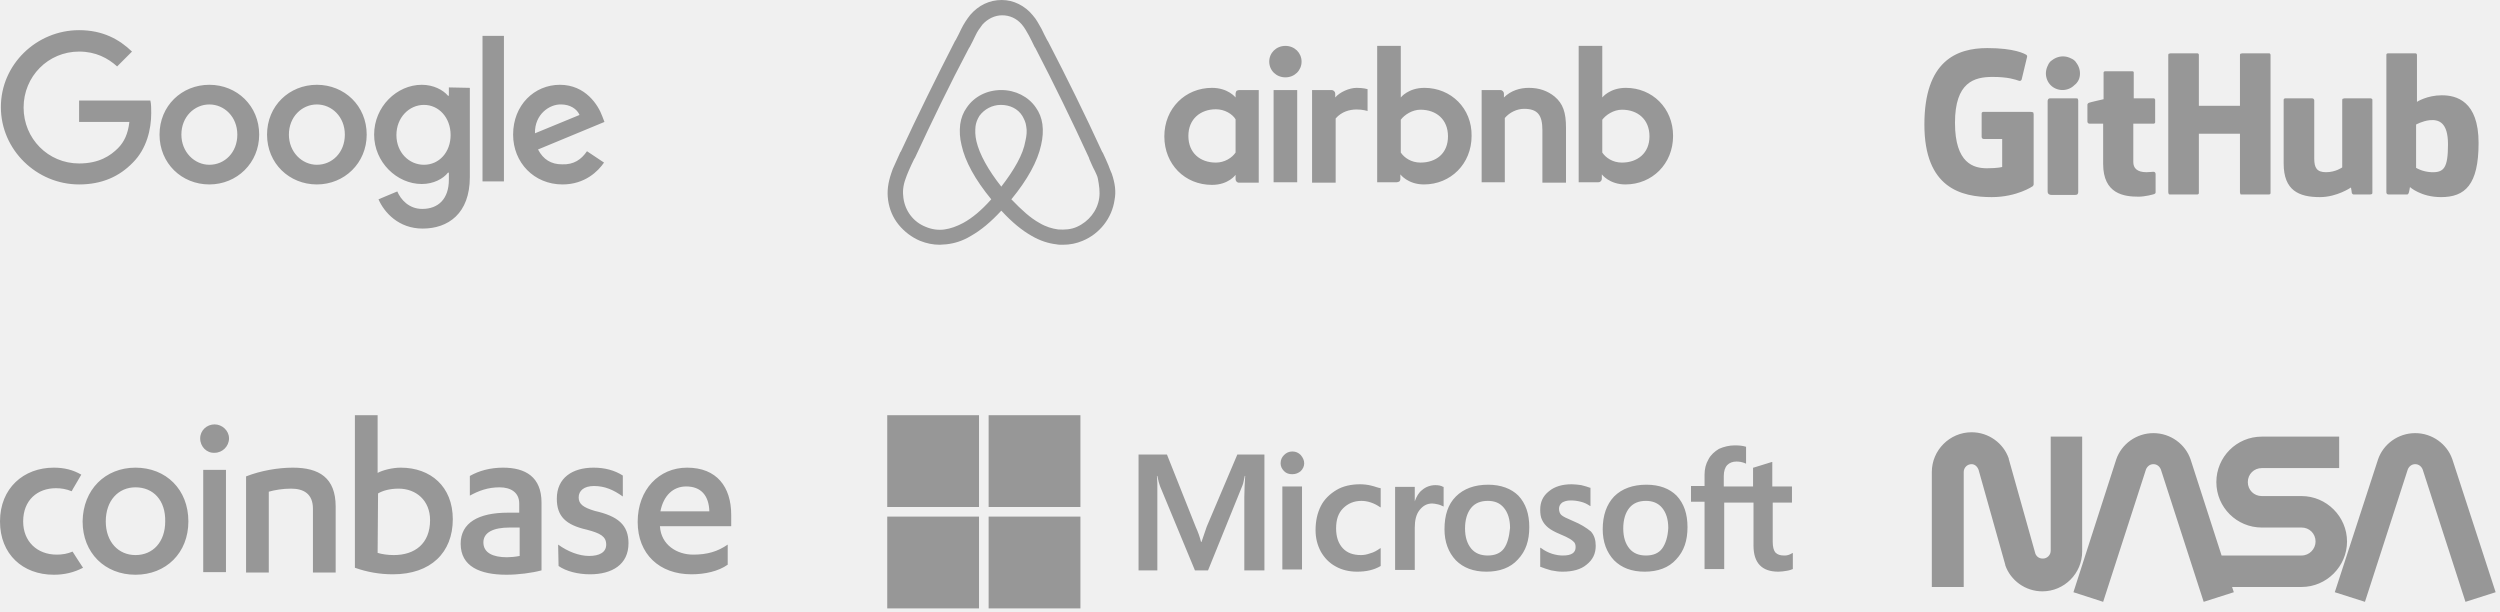
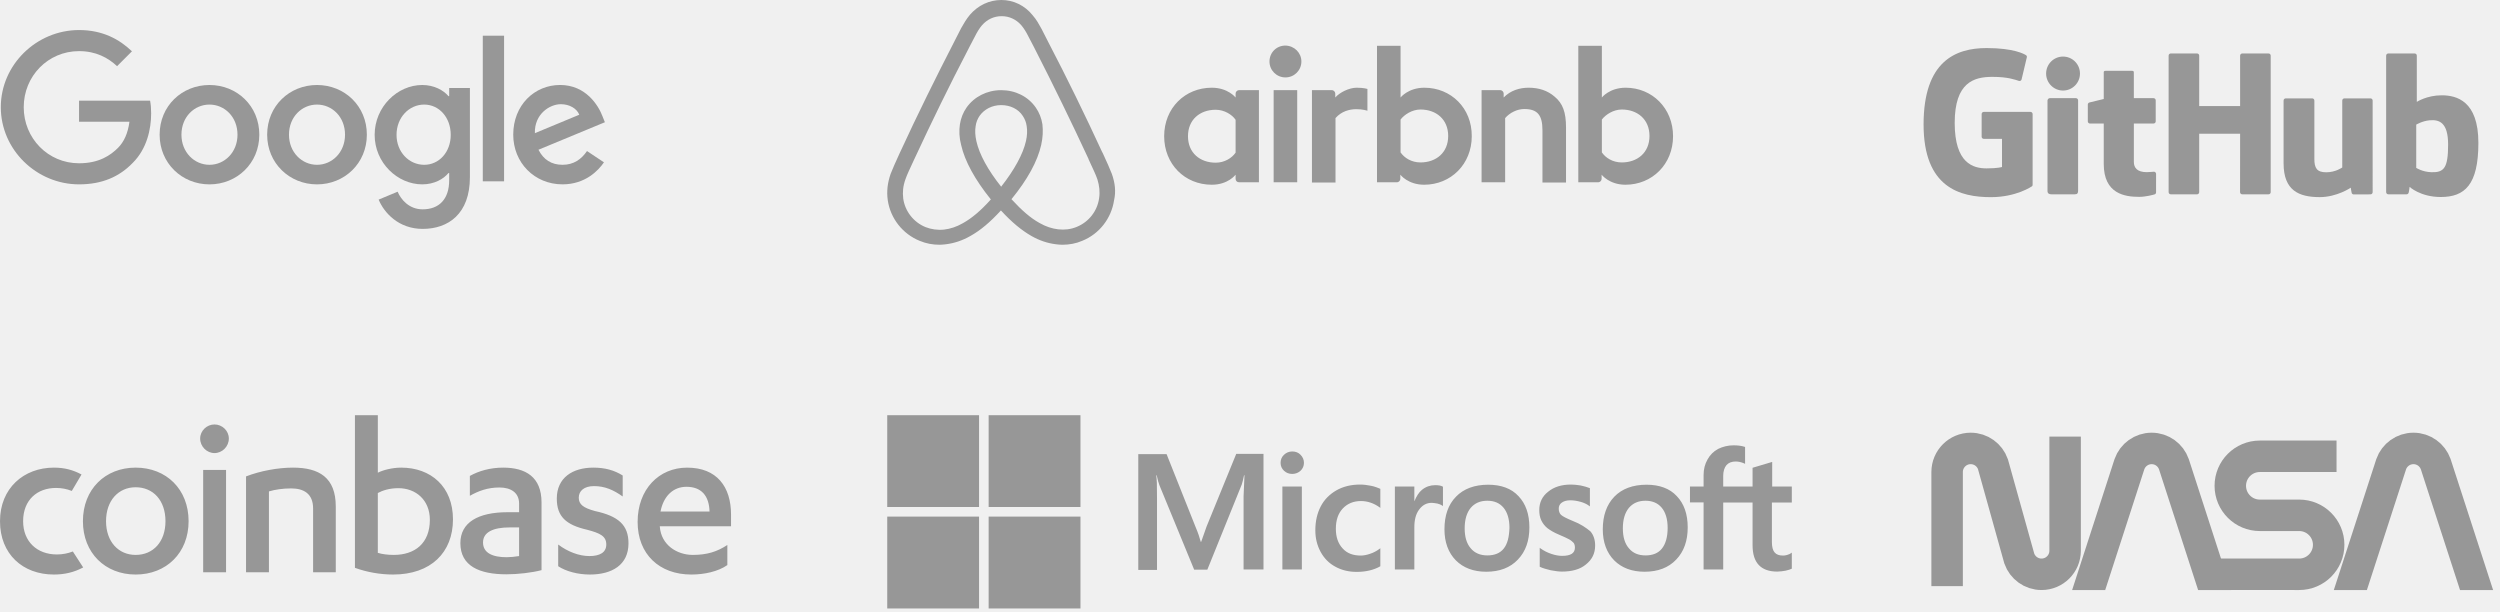
- <svg xmlns="http://www.w3.org/2000/svg" viewBox="0 0 572 140">
-   <path d="M297.8 14.1c0 2-1.6 3.6-3.7 3.6s-3.7-1.6-3.7-3.6 1.6-3.6 3.7-3.6 3.7 1.6 3.7 3.6zm-15.1 7.3v.9s-1.7-2.2-5.4-2.2c-6.1 0-10.9 4.7-10.9 11.1s4.7 11.1 10.9 11.1c3.8 0 5.4-2.3 5.4-2.3v1c0 .4.3.8.8.8h4.5V20.6h-4.5c-.2 0-.4.1-.6.2-.1.2-.2.4-.2.6zm0 13.5c-.8 1.2-2.5 2.3-4.5 2.3-3.6 0-6.3-2.2-6.3-6.1s2.8-6.1 6.3-6.1c2 0 3.8 1.1 4.5 2.3zm8.7-14.3h5.4v21.1h-5.4zm80.6-.5c-3.7 0-5.4 2.2-5.4 2.2V10.5h-5.4v31.2h4.5c.5 0 .8-.4.8-.8v-1s1.7 2.3 5.4 2.3c6.1 0 10.9-4.7 10.9-11.1s-4.8-11-10.8-11zm-.9 17.1c-2.1 0-3.7-1.1-4.5-2.3v-7.5c.8-1.1 2.6-2.3 4.5-2.3 3.6 0 6.3 2.2 6.3 6.1s-2.8 6-6.3 6zm-12.8-8v12.6h-5.4v-12c0-3.5-1.1-4.9-4.2-4.9-1.6 0-3.3.8-4.4 2.1v14.7H339V20.6h4.3c.4 0 .8.4.8.8v.9c1.6-1.6 3.7-2.2 5.7-2.2 2.4 0 4.3.7 5.9 2 1.9 1.6 2.6 3.6 2.6 7.1zm-32.4-9.1c-3.7 0-5.4 2.2-5.4 2.2V10.5h-5.4v31.2h4.5c.2 0 .4-.1.6-.2.1-.1.2-.3.2-.6v-1s1.7 2.3 5.4 2.3c6.1 0 10.9-4.7 10.9-11.1.1-6.3-4.7-11-10.8-11zm-.9 17.1c-2.1 0-3.7-1.1-4.5-2.3v-7.5c.8-1.1 2.6-2.3 4.5-2.3 3.6 0 6.3 2.2 6.3 6.1s-2.7 6-6.3 6zm-14.6-17.1c1.6 0 2.5.3 2.5.3v5s-4.5-1.5-7.3 1.7v14.7h-5.4V20.6h4.5c.4 0 .8.4.8.8v.9c1-1.2 3.2-2.2 4.9-2.2zm-56 19.7c-.3-.7-.6-1.4-.8-2-.4-1-.9-2-1.3-2.9l-.1-.1c-3.9-8.5-8.1-17-12.4-25.3l-.2-.3c-.4-.8-.9-1.7-1.3-2.6-.6-1-1.1-2.1-2-3.1-1.8-2.2-4.4-3.5-7.1-3.5-2.8 0-5.3 1.2-7.2 3.4-.8 1-1.5 2.1-2 3.1-.4.9-.9 1.8-1.3 2.6l-.2.3c-4.3 8.4-8.5 16.9-12.4 25.3l-.1.1c-.4.9-.8 1.8-1.3 2.9-.3.6-.6 1.3-.8 2-.7 2.1-1 4-.7 6.1s1.1 4 2.4 5.6 3 2.9 4.9 3.7c1.5.6 3 .9 4.5.9.4 0 1-.1 1.5-.1 1.9-.2 3.8-.8 5.6-1.9 2.3-1.3 4.5-3.1 7-5.8 2.5 2.7 4.7 4.5 7 5.8 1.9 1.1 3.8 1.7 5.6 1.9.4.1 1 .1 1.5.1 1.6 0 3.1-.3 4.5-.9 3.9-1.6 6.7-5.2 7.3-9.3.4-2 .1-3.9-.6-6zm-25.3 2.9c-3-3.8-5-7.4-5.7-10.4-.3-1.3-.3-2.4-.2-3.4.1-.8.4-1.6.9-2.4C225.2 25 227 24 229 24c2.1 0 3.9.9 4.9 2.5.4.7.8 1.5.9 2.4.2 1 .1 2.2-.2 3.4-.5 3-2.5 6.5-5.5 10.4zm22.4 2.6c-.4 2.9-2.4 5.4-5.1 6.6-1.3.6-2.8.7-4.3.6-1.4-.2-2.8-.6-4.3-1.5-2-1.1-4-2.9-6.4-5.4 3.7-4.5 6-8.7 6.8-12.4.4-1.7.5-3.3.3-4.8-.2-1.4-.7-2.7-1.5-3.8-1.7-2.5-4.7-4-7.9-4-3.3 0-6.2 1.5-7.9 4-.8 1.1-1.3 2.4-1.5 3.8-.2 1.6-.1 3.2.3 4.8.8 3.7 3.1 7.9 6.8 12.4-2.3 2.6-4.4 4.3-6.4 5.4-1.5.8-2.9 1.3-4.3 1.5s-2.9 0-4.3-.6c-2.8-1.1-4.7-3.6-5.1-6.6-.2-1.4-.1-2.8.5-4.4.2-.6.4-1.1.7-1.8.4-.9.8-1.8 1.3-2.8l.1-.1c3.9-8.4 8-16.9 12.4-25.2l.2-.3c.4-.8.9-1.7 1.3-2.6s1-1.7 1.6-2.5c1.2-1.3 2.8-2.1 4.5-2.1s3.3.7 4.5 2.1c.6.7 1.1 1.6 1.6 2.5.4.8.9 1.7 1.3 2.6l.2.3c4.3 8.3 8.4 16.7 12.3 25.2v.1c.4.9.8 1.9 1.3 2.8.3.7.6 1.2.7 1.8.3 1.6.5 3 .3 4.4zm213.1-19.7H453.7c-.1 0-.1.1-.2.1 0 0-.1.1-.1.2v5.4c0 .3.2.5.5.5h4.2v6.4s-.9.3-3.5.3c-3 0-7.3-1.1-7.3-10.4s4.4-10.5 8.6-10.5c3.6 0 5.2.6 6.1.9.3.1.6-.2.6-.5l1.2-5v-.2c0-.1-.1-.1-.1-.2-.4-.3-2.8-1.6-9-1.6-7.1 0-14.4 3-14.4 17.5s8.4 16.6 15.4 16.6c5.8 0 9.4-2.5 9.4-2.5.1-.1.2-.3.2-.4V26.1c0-.1-.1-.3-.1-.4-.4-.1-.5-.1-.6-.1zm54.9-12.9v-.2c0-.1-.1-.1-.1-.2 0 0-.1-.1-.2-.1H513c-.1 0-.3.1-.4.1-.1.1-.1.2-.1.4v11.5h-9.4V12.7v-.2c0-.1-.1-.1-.1-.2 0 0-.1-.1-.2-.1h-6.2c-.1 0-.3.1-.4.1-.1.1-.1.2-.1.4V44c0 .1.1.3.1.4.1.1.2.1.4.1h6.2c.1 0 .1-.1.2-.1 0 0 .1-.1.1-.2V30.6h9.4V44c0 .1.1.3.1.4s.2.1.4.1h6.2c.1 0 .1-.1.2-.1 0 0 .1-.1.1-.2V44zm-43.6 4.1c0-.5-.1-1-.3-1.5s-.5-.9-.8-1.3c-.4-.4-.8-.6-1.3-.8s-1-.3-1.5-.3-1 .1-1.5.3-.9.5-1.3.8c-.4.4-.6.8-.8 1.3s-.3 1-.3 1.5c0 1 .4 2 1.1 2.7s1.7 1.1 2.7 1.1 2-.4 2.7-1.1c.9-.7 1.3-1.6 1.3-2.7zm-.4 20.6V23c0-.1-.1-.3-.1-.4-.1-.1-.2-.1-.4-.1h-6c-.3 0-.5.3-.5.6v20.7c0 .6.4.8.9.8h5.4c.6 0 .7-.3.7-.8zm66.9-14.9h-6c-.1 0-.3.1-.4.1-.1.1-.1.2-.1.4v15.3s-1.5 1.1-3.7 1.1c-2.1 0-2.7-1-2.7-3.1V23c0-.3-.2-.5-.5-.5h-6.2c-.1 0-.1.1-.2.1 0 0-.1.1-.1.2v14.6c0 6.2 3.5 7.7 8.3 7.7 3.9 0 7.1-2.2 7.1-2.2s.2 1.1.2 1.3c.1.1.2.3.4.3h3.8c.1 0 .3-.1.4-.1.1-.1.1-.2.1-.4V23c.1-.3-.2-.5-.4-.5zm13.9 16.9c-2.1-.1-3.5-1-3.5-1v-9.9s1.4-.8 3.1-1c2.1-.2 4.2.5 4.2 5.5 0 5.4-.9 6.5-3.8 6.4zm2.4-17.6c-3.4 0-5.7 1.5-5.7 1.5V12.7v-.2c0-.1-.1-.1-.1-.2 0 0-.1-.1-.2-.1h-6.4c-.1 0-.1.1-.2.1 0 0-.1.1-.1.2V44c0 .3.2.5.5.5h4.2c.2 0 .3-.1.4-.3s.3-1.4.3-1.4 2.5 2.3 7.1 2.3c5.5 0 8.6-2.8 8.6-12.4s-5.1-10.9-8.4-10.9zm-66 .7h-4.5v-5.9c0-.2-.1-.3-.4-.3h-6.1c-.2 0-.4.1-.4.3v6.1s-3.1.7-3.3.8c-.1 0-.2.1-.3.2s-.1.2-.1.3v3.8c0 .3.2.5.5.5h3.1v9.2c0 6.9 4.8 7.5 8.1 7.5 1.5 0 3.3-.5 3.6-.6.2-.1.3-.2.3-.4v-4.2c0-.3-.2-.5-.5-.5s-.9.1-1.6.1c-2.2 0-3-1-3-2.3v-8.8h4.7c.1 0 .1-.1.2-.1 0 0 .1-.1.1-.2v-5-.2c0-.1-.1-.1-.1-.2 0 0-.1-.1-.2-.1h-.1M13 126.9c1.2 0 2.5-.2 3.6-.7 0 0 2.3 3.6 2.4 3.7-2.1 1.1-4.3 1.6-6.7 1.6-7.1 0-12.3-4.7-12.3-12.2 0-7.6 5.4-12.3 12.3-12.3 2.4 0 4.4.5 6.3 1.6-.2.4-2.2 3.7-2.2 3.8-1.2-.5-2.4-.7-3.6-.7-4.2 0-7.5 2.7-7.5 7.6 0 4.6 3.2 7.6 7.7 7.6zM31 107c7 0 12.1 5 12.1 12.3 0 7.2-5.1 12.2-12.1 12.2s-12.1-5-12.1-12.2C19 112 24.1 107 31 107zm0 4.5c-3.9 0-6.8 3-6.8 7.8 0 4.7 2.9 7.7 6.8 7.7 4 0 6.8-3 6.8-7.7.1-4.8-2.7-7.8-6.8-7.8zm15.5 19.4v-23.4h5.2v23.4zm-.7-30.6c0-1.8 1.5-3.2 3.3-3.2 1.7 0 3.3 1.4 3.3 3.2s-1.5 3.3-3.3 3.3c-1.8.1-3.3-1.4-3.3-3.3zm10.5 8.7c3.3-1.3 7.3-2 10.7-2 6 0 9.8 2.3 9.8 8.9V131h-5.2v-14.6c0-3.4-2.1-4.6-5-4.6-1.9 0-3.7.3-5.1.7V131h-5.2zm24.9-14h5.2v13.2c1.1-.6 3.3-1.2 5.3-1.2 6.8 0 11.9 4.3 11.9 11.8 0 7.6-5 12.6-13.7 12.6-3 0-5.9-.5-8.7-1.5zm5.2 31.5c1 .3 2.3.5 3.7.5 4.8 0 8.3-2.6 8.3-8 0-4.5-3.2-7.2-7.2-7.2-2.1 0-3.7.5-4.7 1.1zm32.4-11.3c0-2.5-1.9-3.7-4.5-3.7-2.7 0-4.8.8-6.8 1.9v-4.5c2.1-1.2 4.7-1.9 7.6-1.9 5.1 0 8.8 2.1 8.8 8v15.5c-2.2.6-5.4 1-8 1-6.1 0-10.5-1.9-10.5-7.1 0-4.8 4.1-7.1 10.8-7.1h2.6zm0 5.5h-2.2c-3.7 0-6 1.1-6 3.4 0 2.4 2.2 3.4 5.4 3.4.8 0 1.9-.1 2.9-.3v-6.5zm8.9 3.9c2.2 1.6 4.8 2.6 7.1 2.6s3.9-.8 3.9-2.6c0-1.9-1.4-2.6-4.4-3.4-4.9-1.1-6.9-3.1-6.9-7.1 0-4.8 3.6-7.1 8.4-7.1 2.6 0 4.8.6 6.7 1.8v4.8c-2.1-1.5-4.1-2.4-6.6-2.4-2.3 0-3.5 1.1-3.5 2.6s1 2.3 3.7 3.1c5.3 1.2 7.7 3.2 7.7 7.4 0 4.9-3.8 7.1-8.8 7.1-2.8 0-5.5-.7-7.2-1.9zm23.3-4.2v.1c.3 4.2 3.9 6.4 7.6 6.4 3.2 0 5.6-.7 7.9-2.3v4.6c-2.1 1.5-5.2 2.2-8.3 2.2-7.3 0-12.3-4.6-12.3-12s4.9-12.4 11.3-12.4c6.8 0 10.1 4.4 10.1 10.8v2.6zm11.3-3.4c-.1-3.6-1.9-5.7-5.3-5.7-3 0-5.2 2.1-5.9 5.7zm-103-86.2c0 6.5-5.1 11.4-11.4 11.4s-11.4-4.8-11.4-11.4 5.1-11.4 11.4-11.4 11.4 4.8 11.4 11.4zm-5 0c0-4.1-3-6.9-6.4-6.9s-6.4 2.8-6.4 6.9c0 4 3 6.9 6.4 6.9 3.5 0 6.4-2.8 6.4-6.9zm29.6 0c0 6.5-5.1 11.4-11.4 11.4s-11.4-4.8-11.4-11.4 5.1-11.4 11.4-11.4 11.4 4.8 11.4 11.4zm-5 0c0-4.1-3-6.9-6.4-6.9s-6.4 2.8-6.4 6.9c0 4 3 6.9 6.4 6.9 3.5 0 6.4-2.8 6.4-6.9zm28.6-10.7v20.4c0 8.4-5 11.8-10.8 11.8-5.5 0-8.8-3.7-10.1-6.7l4.3-1.8c.8 1.9 2.7 4 5.7 4 3.7 0 6.1-2.3 6.1-6.7v-1.6h-.2c-1.1 1.4-3.3 2.6-6 2.6-5.7 0-10.9-5-10.9-11.3 0-6.4 5.2-11.4 10.9-11.4 2.7 0 4.9 1.2 6 2.5h.2V20zm-4.4 10.8c0-4-2.7-6.9-6.1-6.9s-6.3 2.9-6.3 6.9 2.9 6.8 6.3 6.8c3.5 0 6.1-2.9 6.1-6.8zm12.2-22.7v33.3h-4.9V8.2zm19 26.4l3.9 2.6c-1.3 1.9-4.3 5-9.5 5-6.5 0-11.3-5-11.3-11.4 0-6.8 4.9-11.4 10.7-11.4 5.9 0 8.8 4.7 9.7 7.2l.5 1.3-15.2 6.3c1.2 2.3 3 3.4 5.5 3.4 2.7.1 4.4-1.1 5.7-3zm-11.9-4.1l10.2-4.2c-.6-1.4-2.2-2.4-4.2-2.4-2.6-.1-6.1 2.2-6 6.6zM18.1 27.9V23h16.3c.2.8.2 1.8.2 2.9 0 3.6-1 8.1-4.2 11.3-3.1 3.2-7.1 5-12.3 5C8.4 42.2.2 34.3.2 24.5S8.4 6.9 18.1 6.9c5.4 0 9.2 2.1 12.1 4.9l-3.4 3.4c-2.1-1.9-4.9-3.4-8.7-3.4-7.1 0-12.7 5.7-12.7 12.8S11 37.4 18.1 37.4c4.6 0 7.2-1.8 8.9-3.5 1.4-1.4 2.3-3.3 2.6-6zm258 92.6l-1.2 3.5h-.1c-.3-1.2-.7-2.3-1.2-3.4L267 104h-6.5v26.5h4.3v-16.3-3.6c0-.7-.1-1.3-.1-1.7h.1c.2 1 .4 1.8.6 2.3l8 19.3h3l7.9-19.5c.2-.4.3-1.3.5-2.1h.1c-.1 1.6-.2 3.2-.2 4.8v16.8h4.6V104h-6.2zm17.3-9.2h4.5v19h-4.5zm2.3-8c-.8 0-1.4.3-1.9.8s-.8 1.1-.8 1.9c0 .7.3 1.3.8 1.8s1.1.7 1.9.7 1.4-.3 1.9-.7c.5-.5.8-1.1.8-1.8s-.3-1.3-.8-1.9c-.5-.5-1.1-.8-1.9-.8zm18 7.8c-.8-.2-1.7-.3-2.5-.3-2 0-3.9.4-5.4 1.3s-2.8 2.1-3.6 3.7-1.2 3.4-1.2 5.5c0 1.8.4 3.4 1.2 4.9.8 1.4 1.9 2.6 3.4 3.4 1.4.8 3.1 1.2 4.9 1.2 2.1 0 3.9-.4 5.4-1.3v-4.1l-.2.1c-.7.5-1.4.9-2.2 1.1-.8.3-1.5.4-2.1.4-1.8 0-3.2-.5-4.2-1.6s-1.5-2.6-1.5-4.5c0-2 .5-3.5 1.6-4.6s2.5-1.7 4.2-1.7c1.4 0 2.9.5 4.2 1.4l.2.1v-4.4c-.7-.1-1.3-.4-2.2-.6zm14.7-.1c-1.1 0-2.2.4-3 1.1-.8.6-1.3 1.5-1.7 2.6v-3.3h-4.5v19h4.5v-9.7c0-1.6.3-3 1.1-4s1.7-1.5 2.9-1.5c.4 0 .8.1 1.3.2s.8.3 1.1.4l.2.1v-4.5h-.1c-.5-.3-1.1-.4-1.8-.4zm12.1-.1c-3.1 0-5.6.9-7.4 2.7s-2.6 4.3-2.6 7.5c0 2.9.9 5.3 2.6 7.1 1.7 1.7 4 2.6 7 2.6s5.5-.9 7.2-2.8c1.8-1.9 2.6-4.3 2.6-7.4 0-3-.8-5.4-2.5-7.2-1.6-1.6-4-2.5-6.9-2.5zm3.6 14.6c-.8 1.1-2.1 1.6-3.7 1.6s-2.9-.5-3.8-1.6-1.4-2.6-1.4-4.6.5-3.6 1.4-4.7 2.2-1.6 3.8-1.6 2.8.5 3.7 1.6 1.4 2.6 1.4 4.6c-.2 2-.6 3.6-1.4 4.7zm15.8-6.3c-1.4-.6-2.3-1-2.7-1.4-.3-.3-.5-.8-.5-1.4 0-.5.2-1 .7-1.4.5-.3 1.1-.5 2-.5.8 0 1.5.1 2.3.3s1.4.5 2 .9l.2.1v-4.2h-.1c-.5-.2-1.2-.4-2-.6-.7-.1-1.5-.2-2.2-.2-2.1 0-3.9.5-5.2 1.6-1.4 1.1-2 2.5-2 4.2 0 .9.1 1.7.4 2.3.3.7.8 1.3 1.4 1.8s1.5 1 2.7 1.5c1 .4 1.8.8 2.3 1.1s.8.6 1 .8c.2.3.3.6.3 1.1 0 1.3-1 1.9-2.9 1.9-.8 0-1.5-.1-2.5-.4-.9-.3-1.7-.7-2.5-1.3l-.2-.1v4.4h.1c.7.3 1.4.5 2.4.8 1 .2 1.8.3 2.6.3 2.3 0 4.2-.5 5.5-1.6 1.4-1.1 2.1-2.5 2.1-4.3 0-1.3-.3-2.4-1.1-3.3-1.1-.9-2.4-1.7-4.1-2.4zm16.8-8.3c-3.1 0-5.6.9-7.4 2.7-1.7 1.8-2.6 4.3-2.6 7.5 0 2.9.9 5.3 2.6 7.1 1.7 1.7 4 2.6 7 2.6s5.5-.9 7.2-2.8c1.8-1.9 2.6-4.3 2.6-7.4 0-3-.8-5.4-2.5-7.2-1.6-1.6-3.9-2.5-6.9-2.5zm3.6 14.6c-.8 1.1-2.1 1.6-3.7 1.6s-2.9-.5-3.8-1.6-1.4-2.6-1.4-4.6.5-3.6 1.4-4.7 2.2-1.6 3.8-1.6c1.5 0 2.8.5 3.7 1.6s1.4 2.6 1.4 4.6c-.1 2-.6 3.6-1.4 4.7zM410 115v-3.7h-4.5v-5.6h-.1l-4.2 1.3h-.1v4.3h-6.7v-2.4c0-1.1.3-2 .8-2.5s1.2-.8 2.1-.8c.6 0 1.3.1 2 .4l.2.1v-3.9h-.1c-.6-.2-1.4-.3-2.5-.3-1.2 0-2.5.3-3.6.8-1 .6-1.9 1.4-2.4 2.4-.6 1-.9 2.2-.9 3.5v2.6h-3.1v3.6h3.1v15.4h4.5V115h6.7v9.8c0 4 1.9 6 5.7 6 .6 0 1.3-.1 1.9-.2.7-.1 1.1-.3 1.4-.4v-3.7l-.2.1c-.3.2-.6.3-.9.4s-.6.1-.9.1c-.9 0-1.5-.2-2-.7-.4-.5-.6-1.3-.6-2.4v-9zM203 95h21v21h-21zm23.2 0h21v21h-21zM203 118.2h21v21h-21zm23.2 0h21v21h-21zm224.9-12c-1 0-1.8.8-1.8 1.8v26.3H442V108c0-5 4.1-9.1 9.1-9.1 3.9 0 7.3 2.5 8.5 6v.1l6.1 21.7c.3.7.9 1.1 1.7 1.1 1 0 1.8-.8 1.8-1.8V99.9h7.2v26.3c0 5-4.1 9.1-9.1 9.1-3.9 0-7.3-2.5-8.5-6v-.1l-6.1-21.7c-.3-.8-.9-1.3-1.6-1.3zm30.1 31.5l9.8-30.3c.3-.7.9-1.2 1.7-1.2s1.4.5 1.7 1.2l9.8 30.3 6.9-2.2-.4-1.2h15.9c5.7 0 10.4-4.7 10.4-10.4s-4.7-10.4-10.4-10.4h-9.1c-1.8 0-3.2-1.4-3.2-3.2s1.4-3.2 3.2-3.2h17.7v-7.2h-17.7c-5.8 0-10.4 4.7-10.4 10.4 0 5.8 4.7 10.4 10.4 10.4h9.1c1.8 0 3.2 1.4 3.2 3.2 0 1.7-1.4 3.2-3.2 3.2h-18.3l-7.1-22c-1.2-3.5-4.6-6-8.5-6s-7.3 2.5-8.5 6l-9.8 30.4zm59.9 0l9.8-30.3c.3-.7.9-1.2 1.7-1.2s1.4.5 1.7 1.2l9.8 30.3 6.9-2.2-9.9-30.4c-1.2-3.5-4.6-6-8.5-6s-7.3 2.5-8.5 6l-9.9 30.4z" fill="#979797" />
+ <svg xmlns="http://www.w3.org/2000/svg" width="572" height="140" viewBox="0 0 572 140" fill="none">
+   <g clip-path="url(#clip0)">
+     <path d="M297.758 14.07C297.758 16.088 296.129 17.714 294.107 17.714C292.085 17.714 290.456 16.088 290.456 14.07C290.456 12.052 292.029 10.426 294.107 10.426C296.185 10.482 297.758 12.108 297.758 14.07ZM282.705 21.413C282.705 21.75 282.705 22.31 282.705 22.31C282.705 22.31 280.964 20.068 277.257 20.068C271.135 20.068 266.361 24.721 266.361 31.167C266.361 37.558 271.079 42.266 277.257 42.266C281.02 42.266 282.705 39.968 282.705 39.968V40.921C282.705 41.369 283.042 41.706 283.492 41.706H288.041V20.629C288.041 20.629 283.885 20.629 283.492 20.629C283.042 20.629 282.705 21.021 282.705 21.413ZM282.705 34.923C281.863 36.156 280.178 37.221 278.156 37.221C274.561 37.221 271.809 34.979 271.809 31.167C271.809 27.355 274.561 25.113 278.156 25.113C280.122 25.113 281.919 26.234 282.705 27.411V34.923ZM291.411 20.629H296.803V41.706H291.411V20.629ZM371.954 20.068C368.247 20.068 366.506 22.31 366.506 22.31V10.482H361.114V41.706C361.114 41.706 365.27 41.706 365.663 41.706C366.113 41.706 366.45 41.313 366.45 40.921V39.968C366.45 39.968 368.191 42.266 371.898 42.266C378.02 42.266 382.794 37.558 382.794 31.167C382.794 24.777 378.02 20.068 371.954 20.068ZM371.055 37.165C368.977 37.165 367.348 36.1 366.506 34.867V27.355C367.348 26.234 369.146 25.057 371.055 25.057C374.65 25.057 377.402 27.299 377.402 31.111C377.402 34.923 374.65 37.165 371.055 37.165ZM358.306 29.205V41.762H352.914V29.822C352.914 26.346 351.79 24.945 348.757 24.945C347.128 24.945 345.443 25.786 344.376 27.019V41.706H338.984V20.629H343.253C343.702 20.629 344.039 21.021 344.039 21.413V22.31C345.612 20.685 347.69 20.068 349.768 20.068C352.127 20.068 354.093 20.741 355.666 22.086C357.575 23.656 358.306 25.674 358.306 29.205ZM325.897 20.068C322.19 20.068 320.449 22.31 320.449 22.31V10.482H315.057V41.706C315.057 41.706 319.214 41.706 319.607 41.706C320.056 41.706 320.393 41.313 320.393 40.921V39.968C320.393 39.968 322.134 42.266 325.841 42.266C331.963 42.266 336.738 37.558 336.738 31.167C336.794 24.777 332.02 20.068 325.897 20.068ZM324.999 37.165C322.921 37.165 321.292 36.1 320.449 34.867V27.355C321.292 26.234 323.089 25.057 324.999 25.057C328.593 25.057 331.346 27.299 331.346 31.111C331.346 34.923 328.593 37.165 324.999 37.165ZM310.395 20.068C312.024 20.068 312.867 20.348 312.867 20.348V25.337C312.867 25.337 308.373 23.824 305.565 27.019V41.762H300.173V20.629C300.173 20.629 304.329 20.629 304.723 20.629C305.172 20.629 305.509 21.021 305.509 21.413V22.31C306.52 21.133 308.71 20.068 310.395 20.068ZM254.397 39.8C254.116 39.127 253.836 38.398 253.555 37.782C253.105 36.773 252.656 35.82 252.263 34.923L252.207 34.867C248.331 26.459 244.175 17.938 239.794 9.53L239.625 9.193C239.176 8.352 238.727 7.455 238.277 6.559C237.716 5.55 237.154 4.484 236.255 3.475C234.458 1.233 231.874 0 229.122 0C226.314 0 223.786 1.233 221.933 3.363C221.09 4.372 220.473 5.437 219.911 6.446C219.462 7.343 219.012 8.24 218.563 9.081L218.394 9.417C214.07 17.826 209.857 26.346 205.982 34.755L205.925 34.867C205.532 35.764 205.083 36.717 204.634 37.726C204.353 38.342 204.072 39.015 203.791 39.744C203.061 41.818 202.836 43.78 203.117 45.798C203.735 50.002 206.543 53.533 210.419 55.103C211.879 55.72 213.396 56 214.968 56C215.418 56 215.979 55.944 216.429 55.888C218.282 55.664 220.192 55.047 222.045 53.982C224.348 52.693 226.539 50.843 229.01 48.152C231.481 50.843 233.728 52.693 235.975 53.982C237.828 55.047 239.738 55.664 241.591 55.888C242.041 55.944 242.602 56 243.052 56C244.624 56 246.197 55.72 247.601 55.103C251.533 53.533 254.285 49.946 254.903 45.798C255.352 43.836 255.127 41.874 254.397 39.8ZM229.066 42.715C226.033 38.903 224.067 35.315 223.393 32.288C223.112 30.999 223.056 29.878 223.225 28.869C223.337 27.972 223.674 27.187 224.123 26.515C225.191 25.001 226.988 24.048 229.066 24.048C231.144 24.048 232.998 24.945 234.009 26.515C234.458 27.187 234.795 27.972 234.907 28.869C235.076 29.878 235.02 31.055 234.739 32.288C234.065 35.259 232.099 38.847 229.066 42.715ZM251.477 45.349C251.083 48.264 249.118 50.787 246.365 51.908C245.017 52.468 243.557 52.637 242.097 52.468C240.693 52.3 239.288 51.852 237.828 51.011C235.806 49.89 233.784 48.152 231.425 45.574C235.132 41.033 237.379 36.885 238.221 33.185C238.614 31.447 238.671 29.878 238.502 28.42C238.277 27.019 237.772 25.73 236.986 24.609C235.244 22.086 232.324 20.629 229.066 20.629C225.808 20.629 222.888 22.142 221.147 24.609C220.36 25.73 219.855 27.019 219.63 28.42C219.405 29.878 219.462 31.503 219.911 33.185C220.753 36.885 223.056 41.089 226.707 45.63C224.404 48.208 222.326 49.946 220.304 51.067C218.844 51.908 217.44 52.356 216.035 52.525C214.519 52.693 213.059 52.468 211.767 51.964C209.015 50.843 207.049 48.32 206.656 45.405C206.487 44.004 206.599 42.603 207.161 41.033C207.33 40.472 207.61 39.912 207.891 39.239C208.284 38.342 208.734 37.389 209.183 36.436L209.239 36.324C213.115 27.972 217.271 19.451 221.596 11.155L221.764 10.819C222.214 9.978 222.663 9.081 223.112 8.24C223.562 7.343 224.067 6.503 224.685 5.774C225.865 4.428 227.437 3.7 229.178 3.7C230.92 3.7 232.492 4.428 233.672 5.774C234.29 6.503 234.795 7.343 235.244 8.24C235.694 9.081 236.143 9.978 236.592 10.819L236.761 11.155C241.03 19.508 245.186 28.028 249.061 36.38V36.436C249.511 37.333 249.904 38.342 250.353 39.239C250.634 39.912 250.915 40.472 251.083 41.033C251.533 42.49 251.701 43.892 251.477 45.349Z" fill="#979797" />
+   </g>
+   <path d="M464.564 25.597H453.897C453.621 25.597 453.398 25.819 453.398 26.092V31.275C453.398 31.548 453.621 31.771 453.897 31.771H458.058V38.209C458.058 38.209 457.123 38.526 454.54 38.526C451.493 38.526 447.235 37.419 447.235 28.116C447.235 18.811 451.668 17.587 455.83 17.587C459.433 17.587 460.985 18.218 461.973 18.521C462.283 18.616 462.57 18.309 462.57 18.035L463.76 13.027C463.76 12.9 463.717 12.745 463.57 12.641C463.169 12.356 460.722 10.996 454.54 10.996C447.419 10.996 440.115 14.007 440.115 28.479C440.115 42.952 448.478 45.109 455.525 45.109C461.36 45.109 464.9 42.631 464.9 42.631C465.046 42.551 465.062 42.348 465.062 42.255V26.092C465.062 25.819 464.839 25.597 464.564 25.597" fill="#979797" />
+   <path d="M519.537 12.73C519.537 12.454 519.318 12.232 519.042 12.232H513.036C512.762 12.232 512.539 12.454 512.539 12.73C512.539 12.732 512.54 24.264 512.54 24.264H503.178V12.73C503.178 12.454 502.957 12.232 502.683 12.232H496.677C496.403 12.232 496.18 12.454 496.18 12.73V43.962C496.18 44.237 496.403 44.461 496.677 44.461H502.683C502.957 44.461 503.178 44.237 503.178 43.962V30.603H512.54C512.54 30.603 512.524 43.961 512.524 43.962C512.524 44.237 512.747 44.461 513.021 44.461H519.042C519.317 44.461 519.537 44.237 519.537 43.962V12.73Z" fill="#979797" />
+   <path d="M475.898 16.828C475.898 14.679 474.164 12.943 472.025 12.943C469.887 12.943 468.152 14.679 468.152 16.828C468.152 18.975 469.887 20.717 472.025 20.717C474.164 20.717 475.898 18.975 475.898 16.828Z" fill="#979797" />
+   <path d="M475.468 37.373C475.468 36.573 475.468 22.957 475.468 22.957C475.468 22.683 475.246 22.459 474.971 22.459H468.984C468.709 22.459 468.464 22.741 468.464 23.015C468.464 23.015 468.464 40.362 468.464 43.669C468.464 44.276 468.844 44.457 469.337 44.457C469.337 44.457 471.892 44.457 474.731 44.457C475.323 44.457 475.468 44.168 475.468 43.659C475.468 42.552 475.468 38.215 475.468 37.373" fill="#979797" />
+   <path d="M542.364 22.506H536.403C536.13 22.506 535.908 22.73 535.908 23.006V38.319C535.908 38.319 534.393 39.42 532.244 39.42C530.095 39.42 529.525 38.451 529.525 36.36C529.525 34.267 529.525 23.006 529.525 23.006C529.525 22.73 529.303 22.506 529.029 22.506H522.98C522.707 22.506 522.484 22.73 522.484 23.006C522.484 23.006 522.484 31.161 522.484 37.371C522.484 43.582 525.967 45.102 530.759 45.102C534.691 45.102 537.86 42.944 537.86 42.944C537.86 42.944 538.011 44.081 538.079 44.216C538.148 44.35 538.326 44.486 538.518 44.486L542.366 44.469C542.639 44.469 542.863 44.245 542.863 43.971L542.861 23.006C542.861 22.73 542.638 22.506 542.364 22.506" fill="#979797" />
+   <path d="M556.303 39.401C554.235 39.339 552.833 38.407 552.833 38.407V28.516C552.833 28.516 554.217 27.674 555.914 27.523C558.06 27.332 560.128 27.976 560.128 33.064C560.128 38.429 559.195 39.488 556.303 39.401ZM558.654 21.805C555.268 21.805 552.966 23.306 552.966 23.306V12.73C552.966 12.454 552.744 12.232 552.47 12.232H546.447C546.173 12.232 545.951 12.454 545.951 12.73V43.962C545.951 44.237 546.173 44.461 546.448 44.461C546.448 44.461 550.626 44.461 550.627 44.461C550.815 44.461 550.958 44.365 551.063 44.196C551.167 44.028 551.317 42.756 551.317 42.756C551.317 42.756 553.78 45.075 558.442 45.075C563.916 45.075 567.055 42.316 567.055 32.69C567.055 23.063 562.041 21.805 558.654 21.805" fill="#979797" />
+   <path d="M492.731 22.457H488.225C488.225 22.457 488.218 16.543 488.218 16.542C488.218 16.318 488.102 16.206 487.842 16.206H481.702C481.464 16.206 481.335 16.31 481.335 16.538V22.651C481.335 22.651 478.259 23.389 478.051 23.448C477.843 23.508 477.691 23.698 477.691 23.924V27.765C477.691 28.041 477.913 28.264 478.187 28.264H481.335C481.335 28.264 481.335 32.281 481.335 37.504C481.335 44.367 486.18 45.041 489.449 45.041C490.943 45.041 492.73 44.565 493.025 44.456C493.203 44.391 493.307 44.208 493.307 44.009L493.312 39.783C493.312 39.508 493.077 39.285 492.814 39.285C492.551 39.285 491.88 39.391 491.188 39.391C488.975 39.391 488.225 38.368 488.225 37.045C488.225 35.722 488.225 28.264 488.225 28.264H492.731C493.005 28.264 493.228 28.041 493.228 27.765V22.954C493.228 22.678 493.005 22.457 492.731 22.457" fill="#979797" />
+   <g clip-path="url(#clip1)">
+     <path d="M13.017 126.859C14.32 126.859 15.525 126.622 16.666 126.177C16.676 126.199 19 129.804 19.033 129.829C16.93 130.957 14.732 131.454 12.329 131.454C5.185 131.454 0 126.754 0 119.251C0 111.693 5.45 106.993 12.329 106.993C14.778 106.993 16.708 107.524 18.653 108.562C18.438 108.918 16.436 112.311 16.429 112.325C15.276 111.867 14.045 111.636 12.804 111.643C8.571 111.643 5.291 114.338 5.291 119.251C5.291 123.9 8.465 126.859 13.017 126.859ZM31.034 106.993C38.072 106.993 43.151 111.961 43.151 119.251C43.151 126.488 38.072 131.454 31.034 131.454C24.051 131.454 18.972 126.49 18.972 119.251C18.972 111.961 24.051 106.993 31.034 106.993ZM31.034 111.485C27.12 111.485 24.262 114.497 24.262 119.251C24.262 123.954 27.119 126.964 31.036 126.964C35.057 126.964 37.861 123.954 37.861 119.251C37.861 114.497 35.057 111.485 31.034 111.485ZM46.485 130.927V107.521H51.722V130.927H46.485ZM45.797 100.335C45.797 98.539 47.333 97.114 49.078 97.114C50.824 97.114 52.358 98.539 52.358 100.336C52.358 102.186 50.824 103.665 49.078 103.665C47.333 103.665 45.797 102.186 45.797 100.336V100.335ZM56.292 109.002C59.572 107.734 63.596 106.993 67.034 106.993C73.013 106.993 76.823 109.265 76.823 115.869V130.927H71.637V116.345C71.637 112.964 69.522 111.748 66.61 111.748C64.757 111.748 62.908 112.012 61.531 112.435V130.927H56.292V109.002ZM81.209 95H86.446V108.157C87.557 107.575 89.725 106.993 91.788 106.993C98.563 106.993 103.64 111.325 103.64 118.828C103.64 126.383 98.616 131.454 89.939 131.454C86.963 131.446 84.01 130.928 81.209 129.923V95ZM86.446 126.49C87.451 126.806 88.773 126.963 90.096 126.963C94.911 126.963 98.351 124.323 98.351 118.932C98.351 114.389 95.124 111.695 91.156 111.695C89.093 111.695 87.504 112.224 86.444 112.805V126.49H86.446ZM118.772 115.234C118.772 112.698 116.867 111.538 114.274 111.538C111.576 111.538 109.46 112.329 107.503 113.439V108.894C109.566 107.734 112.21 106.993 115.122 106.993C120.252 106.993 123.903 109.106 123.903 114.97V130.451C121.681 131.031 118.509 131.403 115.863 131.403C109.778 131.403 105.333 129.553 105.333 124.27C105.333 119.515 109.405 117.191 116.178 117.191H118.771V115.234H118.772ZM118.772 120.676H116.55C112.898 120.676 110.516 121.734 110.516 124.111C110.516 126.541 112.741 127.492 115.915 127.492C116.709 127.492 117.82 127.386 118.772 127.227V120.676ZM127.712 124.587C129.883 126.224 132.474 127.227 134.855 127.227C137.184 127.227 138.718 126.435 138.718 124.587C138.718 122.683 137.343 121.997 134.328 121.205C129.459 120.096 127.395 118.142 127.395 114.073C127.395 109.318 130.994 106.993 135.755 106.993C138.4 106.993 140.516 107.575 142.473 108.789V113.597C140.41 112.119 138.401 111.22 135.914 111.22C133.639 111.22 132.422 112.329 132.422 113.862C132.422 115.393 133.426 116.186 136.126 116.924C141.471 118.087 143.798 120.097 143.798 124.323C143.798 129.236 140.041 131.454 134.962 131.454C132.21 131.454 129.459 130.717 127.714 129.553V124.587H127.712ZM150.968 120.413V120.519C151.285 124.692 154.882 126.963 158.532 126.963C161.76 126.963 164.089 126.224 166.416 124.692V129.29C164.3 130.768 161.178 131.454 158.164 131.454C150.862 131.454 145.888 126.806 145.888 119.41C145.888 111.961 150.754 106.995 157.211 106.995C164.035 106.995 167.263 111.379 167.263 117.77V120.415H150.968V120.413ZM162.341 117.031C162.237 113.384 160.439 111.379 157.052 111.379C154.035 111.379 151.814 113.493 151.126 117.032H162.343L162.341 117.031Z" fill="#979797" />
+   </g>
+   <g clip-path="url(#clip2)">
+     <path d="M59.332 30.817C59.332 37.362 54.211 42.186 47.927 42.186C41.642 42.186 36.522 37.362 36.522 30.817C36.522 24.225 41.642 19.447 47.927 19.447C54.211 19.447 59.332 24.225 59.332 30.817ZM54.339 30.817C54.339 26.726 51.371 23.927 47.927 23.927C44.482 23.927 41.514 26.726 41.514 30.817C41.514 34.866 44.482 37.706 47.927 37.706C51.371 37.706 54.339 34.861 54.339 30.817Z" fill="#979797" />
+     <path d="M83.936 30.817C83.936 37.362 78.815 42.186 72.531 42.186C66.247 42.186 61.126 37.362 61.126 30.817C61.126 24.23 66.247 19.447 72.531 19.447C78.815 19.447 83.936 24.225 83.936 30.817ZM78.943 30.817C78.943 26.726 75.975 23.927 72.531 23.927C69.086 23.927 66.118 26.726 66.118 30.817C66.118 34.866 69.086 37.706 72.531 37.706C75.975 37.706 78.943 34.861 78.943 30.817Z" fill="#979797" />
+     <path d="M107.515 20.134V40.545C107.515 48.941 102.563 52.371 96.71 52.371C91.199 52.371 87.883 48.685 86.632 45.671L90.979 43.862C91.753 45.712 93.649 47.896 96.704 47.896C100.451 47.896 102.773 45.584 102.773 41.232V39.597H102.599C101.482 40.976 99.329 42.181 96.612 42.181C90.928 42.181 85.72 37.229 85.72 30.858C85.72 24.44 90.928 19.447 96.612 19.447C99.324 19.447 101.477 20.652 102.599 21.99H102.773V20.139H107.515V20.134ZM103.127 30.858C103.127 26.854 100.457 23.927 97.058 23.927C93.614 23.927 90.728 26.854 90.728 30.858C90.728 34.82 93.614 37.706 97.058 37.706C100.457 37.706 103.127 34.82 103.127 30.858Z" fill="#979797" />
+     <path d="M115.332 8.17V41.488H110.462V8.17H115.332Z" fill="#979797" />
+     <path d="M134.308 34.558L138.183 37.142C136.932 38.992 133.918 42.18 128.71 42.18C122.252 42.18 117.428 37.188 117.428 30.811C117.428 24.05 122.293 19.442 128.152 19.442C134.051 19.442 136.937 24.137 137.88 26.674L138.398 27.966L123.2 34.261C124.364 36.542 126.173 37.705 128.71 37.705C131.253 37.705 133.016 36.455 134.308 34.558ZM122.38 30.468L132.539 26.249C131.981 24.829 130.299 23.84 128.321 23.84C125.783 23.84 122.252 26.08 122.38 30.468Z" fill="#979797" />
+     <path d="M18.089 27.859V23.035H34.343C34.502 23.876 34.584 24.87 34.584 25.947C34.584 29.566 33.595 34.041 30.407 37.229C27.305 40.458 23.343 42.181 18.094 42.181C8.365 42.181 0.185 34.256 0.185 24.527C0.185 14.798 8.365 6.874 18.094 6.874C23.476 6.874 27.311 8.985 30.191 11.738L26.788 15.142C24.722 13.204 21.923 11.697 18.089 11.697C10.985 11.697 5.428 17.423 5.428 24.527C5.428 31.631 10.985 37.357 18.089 37.357C22.697 37.357 25.322 35.507 27.003 33.825C28.366 32.462 29.264 30.514 29.617 27.854L18.089 27.859Z" fill="#979797" />
+   </g>
+   <g clip-path="url(#clip3)">
+     <path d="M276.067 120.464L274.833 123.96H274.731C274.525 123.172 274.148 121.972 273.531 120.533L266.917 103.911H260.439V130.403H264.723V114.055C264.723 113.027 264.723 111.862 264.689 110.422C264.655 109.703 264.586 109.154 264.552 108.743H264.655C264.86 109.771 265.1 110.525 265.272 111.005L273.223 130.334H276.239L284.121 110.834C284.292 110.388 284.464 109.497 284.635 108.743H284.738C284.635 110.697 284.567 112.444 284.532 113.507V130.3H289.09V103.842H282.853L276.067 120.464ZM293.409 111.314H297.864V130.3H293.409V111.314ZM295.671 103.294C294.917 103.294 294.3 103.568 293.786 104.048C293.272 104.528 292.997 105.145 292.997 105.899C292.997 106.618 293.272 107.235 293.786 107.715C294.3 108.195 294.917 108.435 295.671 108.435C296.425 108.435 297.076 108.161 297.556 107.715C298.07 107.235 298.344 106.618 298.344 105.899C298.344 105.179 298.07 104.562 297.556 104.048C297.11 103.568 296.459 103.294 295.671 103.294ZM313.663 111.142C312.841 110.971 311.984 110.868 311.161 110.868C309.139 110.868 307.289 111.314 305.747 112.205C304.204 113.096 302.971 114.329 302.182 115.872C301.36 117.448 300.948 119.265 300.948 121.355C300.948 123.172 301.36 124.782 302.148 126.256C302.936 127.695 304.033 128.861 305.507 129.649C306.912 130.437 308.557 130.848 310.407 130.848C312.532 130.848 314.349 130.403 315.788 129.58L315.822 129.546V125.433L315.651 125.571C315 126.05 314.246 126.462 313.492 126.702C312.704 126.976 311.984 127.113 311.367 127.113C309.585 127.113 308.18 126.599 307.186 125.468C306.158 124.371 305.644 122.863 305.644 120.978C305.644 119.025 306.158 117.482 307.22 116.351C308.283 115.22 309.688 114.638 311.401 114.638C312.841 114.638 314.314 115.118 315.651 116.077L315.822 116.214V111.862L315.788 111.828C315.206 111.588 314.554 111.314 313.663 111.142ZM328.366 111.005C327.269 111.005 326.241 111.348 325.35 112.067C324.596 112.684 324.082 113.575 323.636 114.638H323.602V111.314H319.147V130.3H323.602V120.601C323.602 118.956 323.945 117.585 324.699 116.591C325.453 115.563 326.412 115.049 327.578 115.049C327.989 115.049 328.4 115.152 328.914 115.22C329.394 115.358 329.737 115.495 329.977 115.666L330.148 115.803V111.348L330.045 111.314C329.737 111.108 329.12 111.005 328.366 111.005ZM340.498 110.902C337.379 110.902 334.877 111.828 333.13 113.644C331.347 115.46 330.491 117.962 330.491 121.115C330.491 124.063 331.382 126.462 333.095 128.209C334.809 129.923 337.139 130.814 340.053 130.814C343.103 130.814 345.536 129.889 347.284 128.038C349.066 126.187 349.923 123.72 349.923 120.67C349.923 117.654 349.1 115.255 347.421 113.507C345.81 111.759 343.445 110.902 340.498 110.902ZM344.062 125.502C343.24 126.564 341.937 127.079 340.327 127.079C338.716 127.079 337.414 126.564 336.488 125.433C335.563 124.371 335.117 122.829 335.117 120.875C335.117 118.853 335.597 117.311 336.488 116.214C337.414 115.118 338.682 114.569 340.292 114.569C341.869 114.569 343.103 115.083 343.994 116.146C344.885 117.208 345.365 118.75 345.365 120.773C345.296 122.829 344.919 124.44 344.062 125.502ZM359.862 119.196C358.456 118.613 357.565 118.168 357.154 117.791C356.811 117.448 356.64 116.968 356.64 116.351C356.64 115.837 356.846 115.323 357.36 114.981C357.874 114.638 358.456 114.467 359.313 114.467C360.067 114.467 360.855 114.604 361.609 114.809C362.363 115.015 363.049 115.323 363.597 115.735L363.769 115.872V111.691L363.666 111.656C363.152 111.451 362.466 111.245 361.644 111.074C360.821 110.937 360.067 110.868 359.45 110.868C357.325 110.868 355.578 111.382 354.207 112.513C352.836 113.575 352.185 115.015 352.185 116.694C352.185 117.585 352.322 118.373 352.63 119.025C352.939 119.676 353.384 120.293 354.001 120.807C354.618 121.287 355.509 121.835 356.743 122.349C357.771 122.795 358.559 123.137 359.039 123.411C359.519 123.686 359.827 123.994 360.067 124.234C360.239 124.508 360.341 124.851 360.341 125.296C360.341 126.564 359.382 127.181 357.428 127.181C356.674 127.181 355.886 127.044 354.961 126.736C354.035 126.427 353.179 125.982 352.459 125.468L352.288 125.331V129.683L352.39 129.717C353.041 130.026 353.83 130.232 354.789 130.471C355.749 130.643 356.606 130.78 357.36 130.78C359.656 130.78 361.541 130.266 362.877 129.135C364.248 128.038 364.968 126.633 364.968 124.817C364.968 123.549 364.625 122.418 363.871 121.561C362.877 120.738 361.644 119.881 359.862 119.196ZM376.723 110.902C373.605 110.902 371.103 111.828 369.355 113.644C367.607 115.46 366.716 117.962 366.716 121.115C366.716 124.063 367.607 126.462 369.321 128.209C371.034 129.923 373.365 130.814 376.278 130.814C379.328 130.814 381.761 129.889 383.509 128.038C385.291 126.187 386.148 123.72 386.148 120.67C386.148 117.654 385.325 115.255 383.646 113.507C382.035 111.759 379.671 110.902 376.723 110.902ZM380.253 125.502C379.431 126.564 378.128 127.079 376.518 127.079C374.873 127.079 373.605 126.564 372.679 125.433C371.754 124.371 371.308 122.829 371.308 120.875C371.308 118.853 371.788 117.311 372.679 116.214C373.605 115.118 374.873 114.569 376.483 114.569C378.026 114.569 379.294 115.083 380.185 116.146C381.076 117.208 381.556 118.75 381.556 120.773C381.556 122.829 381.11 124.44 380.253 125.502ZM409.967 114.981V111.314H405.477V105.693L405.34 105.727L401.09 106.995L400.988 107.03V111.314H394.27V108.914C394.27 107.818 394.545 106.961 395.024 106.413C395.504 105.864 396.224 105.59 397.115 105.59C397.732 105.59 398.383 105.727 399.103 106.036L399.274 106.138V102.266L399.171 102.232C398.554 102.026 397.732 101.889 396.669 101.889C395.333 101.889 394.168 102.197 393.105 102.711C392.043 103.294 391.254 104.082 390.672 105.145C390.089 106.173 389.781 107.338 389.781 108.675V111.314H386.662V114.946H389.781V130.3H394.27V114.981H400.988V124.748C400.988 128.758 402.873 130.78 406.642 130.78C407.259 130.78 407.91 130.677 408.527 130.574C409.179 130.437 409.658 130.266 409.933 130.129L409.967 130.094V126.427L409.795 126.564C409.521 126.736 409.281 126.873 408.87 126.976C408.527 127.079 408.219 127.113 407.979 127.113C407.088 127.113 406.471 126.907 406.026 126.393C405.614 125.913 405.409 125.125 405.409 123.96V114.981H409.967Z" fill="#979797" />
+     <path d="M203 95H224.009V116.009H203V95Z" fill="#979797" />
+     <path d="M226.202 95H247.211V116.009H226.202V95Z" fill="#979797" />
+     <path d="M203 118.202H224.009V139.21H203V118.202Z" fill="#979797" />
+     <path d="M226.202 118.202H247.211V139.21H226.202V118.202Z" fill="#979797" />
+   </g>
+   <g clip-path="url(#clip4)">
+     <path d="M445.5 134.1V108C445.5 105.017 447.917 102.6 450.9 102.6C453.243 102.6 455.236 104.098 455.98 106.189L462.02 127.811C462.764 129.902 464.757 131.4 467.1 131.4C470.083 131.4 472.5 128.983 472.5 126V99.9" stroke="#979797" stroke-width="7.2" />
+     <path d="M477.45 136.35L487.22 106.189C487.963 104.098 489.957 102.6 492.3 102.6C494.643 102.6 496.637 104.098 497.38 106.189L507.15 136.35" stroke="#979797" stroke-width="7.2" />
+     <path d="M534.6 104.4H517.045C513.315 104.4 510.291 107.423 510.291 111.152C510.291 114.88 513.315 117.904 517.05 117.904H526.05C529.778 117.904 532.8 120.925 532.8 124.652C532.8 128.379 529.778 131.4 526.05 131.4L507.6 131.393" stroke="#979797" stroke-width="7.2" stroke-miterlimit="0" />
+     <path d="M537.323 136.35L547.11 106.189C547.854 104.098 549.851 102.6 552.199 102.6C554.546 102.6 556.543 104.098 557.287 106.189L567.075 136.35" stroke="#979797" stroke-width="7.2" />
+   </g>
+   <defs>
+     <clipPath id="clip0">
+       <rect width="179.789" height="56" fill="white" transform="translate(203)" />
+     </clipPath>
+     <clipPath id="clip1">
+       <rect width="167.263" height="37.579" fill="white" transform="translate(0 95)" />
+     </clipPath>
+     <clipPath id="clip2">
+       <rect width="139.423" height="47.158" fill="white" transform="translate(0 6.63257)" />
+     </clipPath>
+     <clipPath id="clip3">
+       <rect width="207.001" height="44.211" fill="white" transform="translate(203 95)" />
+     </clipPath>
+     <clipPath id="clip4">
+       <rect width="130.5" height="36" fill="white" transform="translate(441 99)" />
+     </clipPath>
+   </defs>
</svg>
